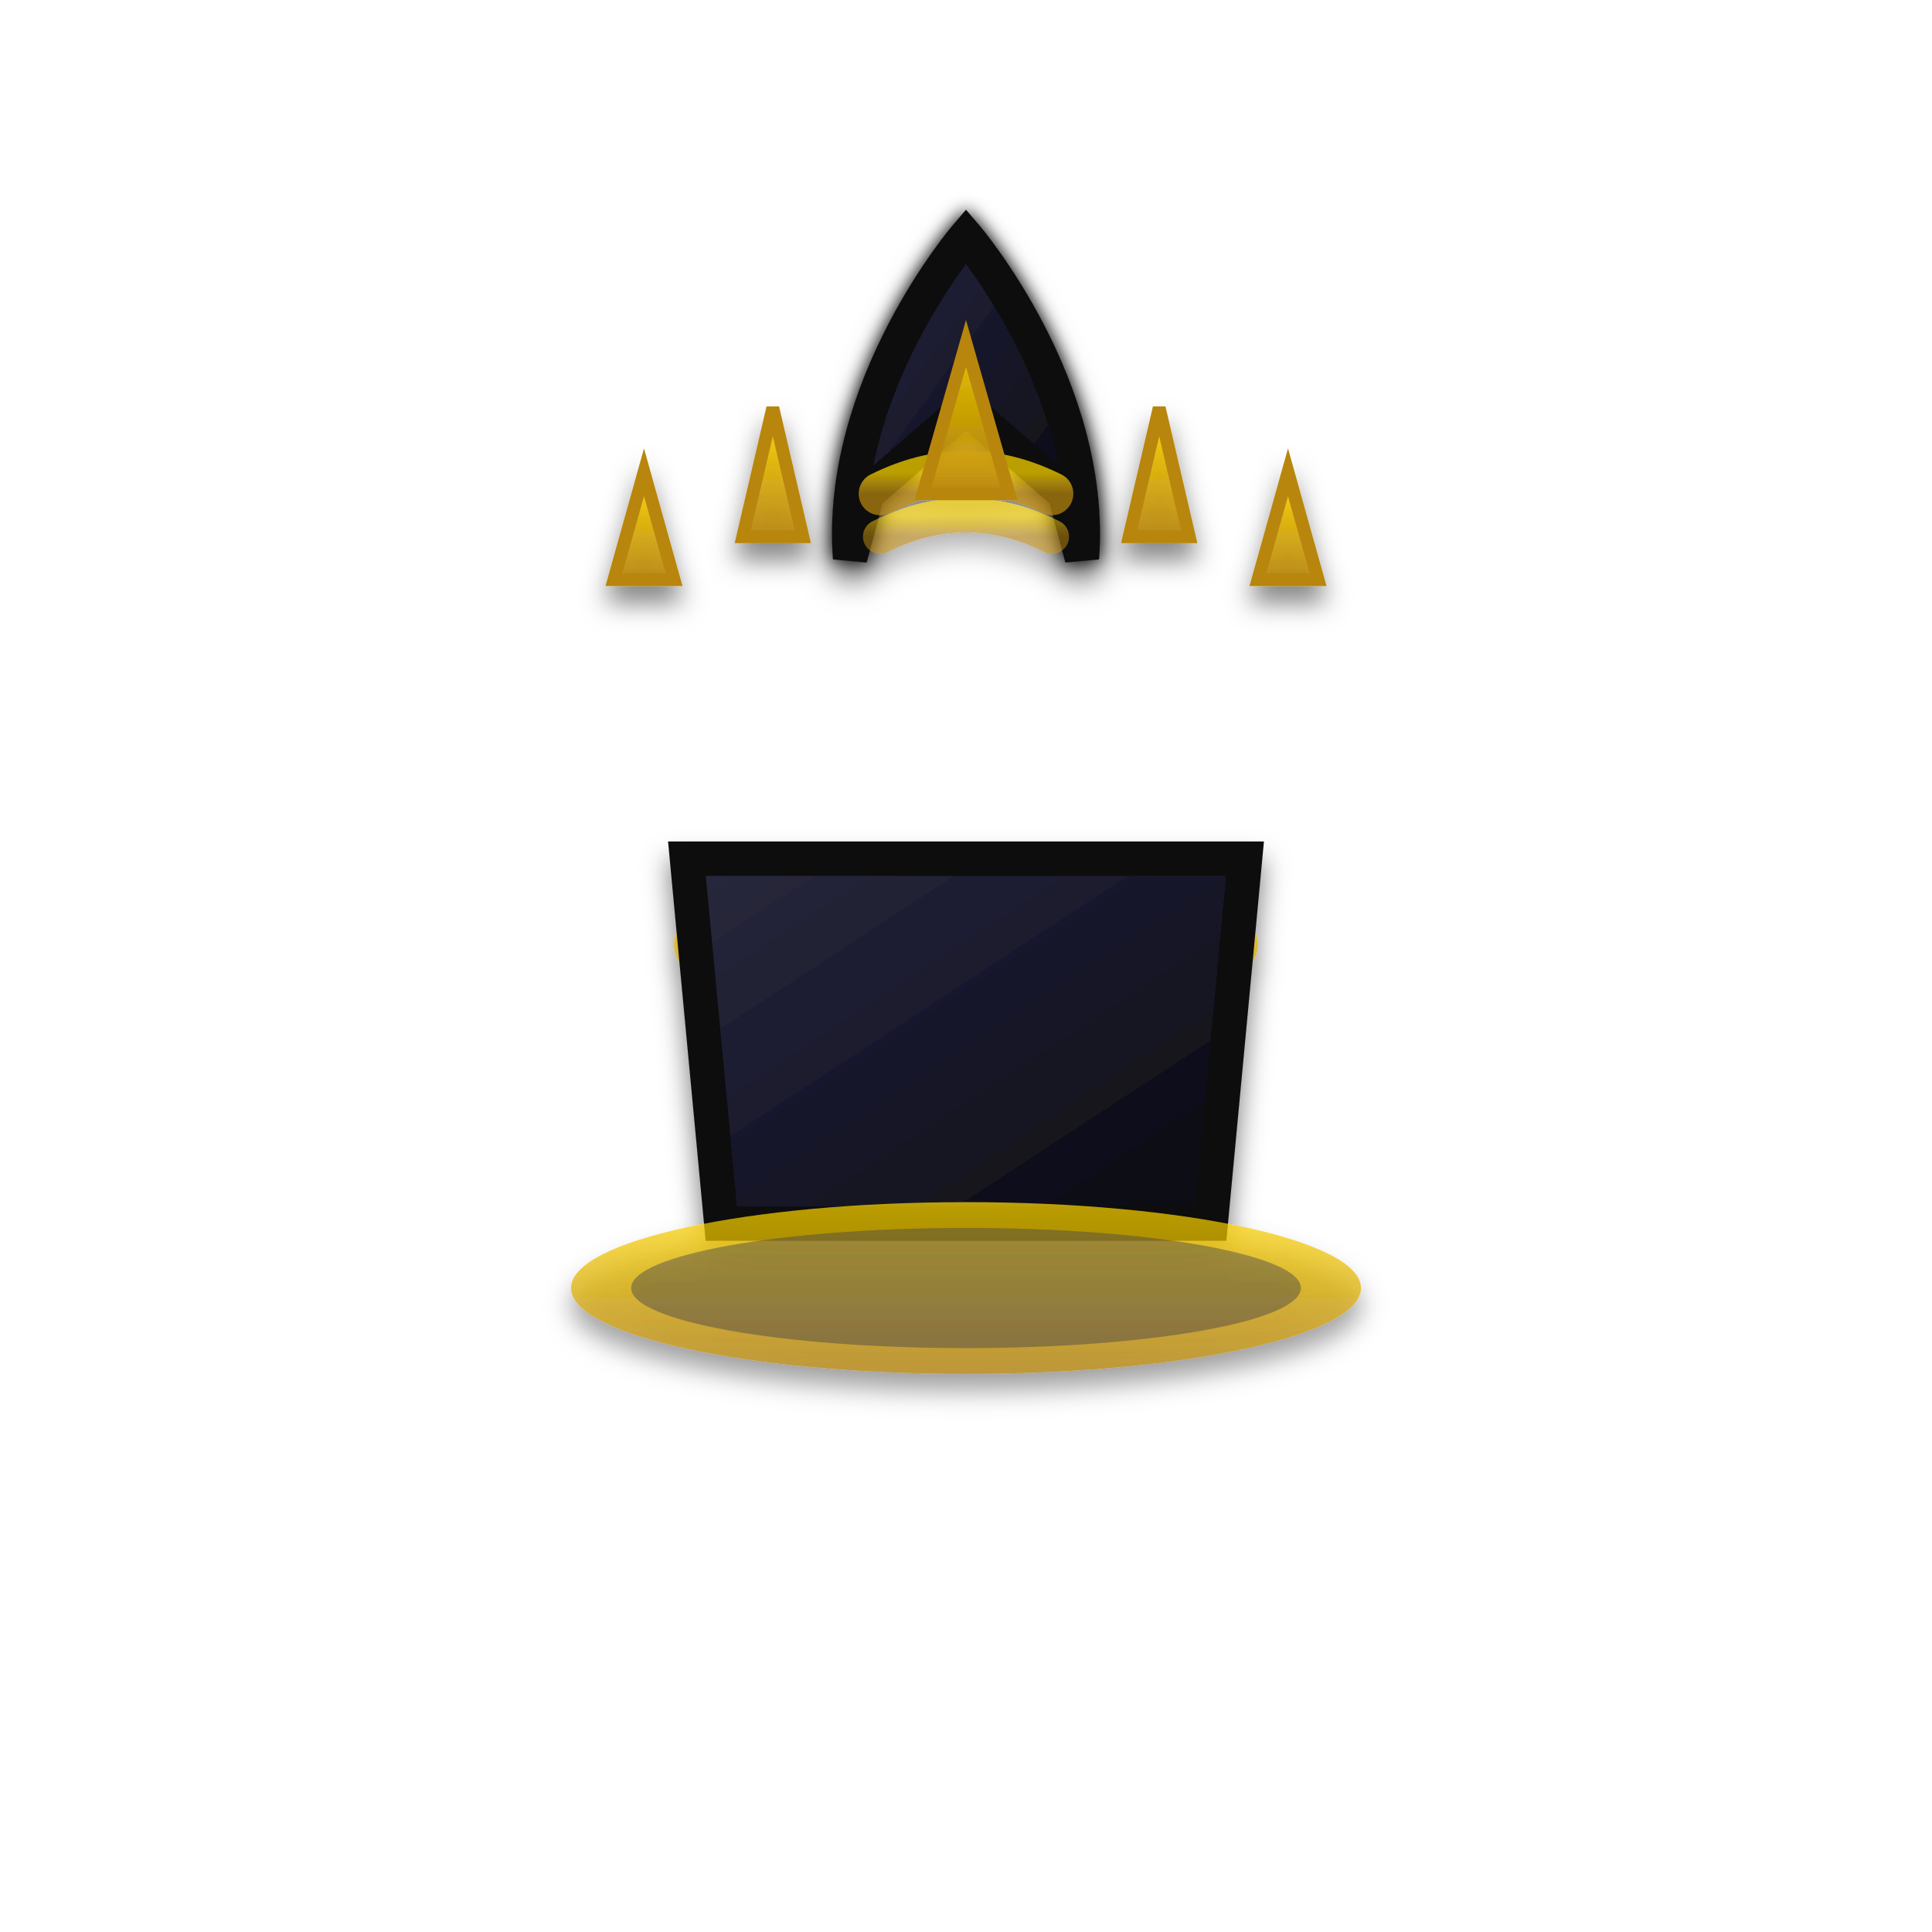
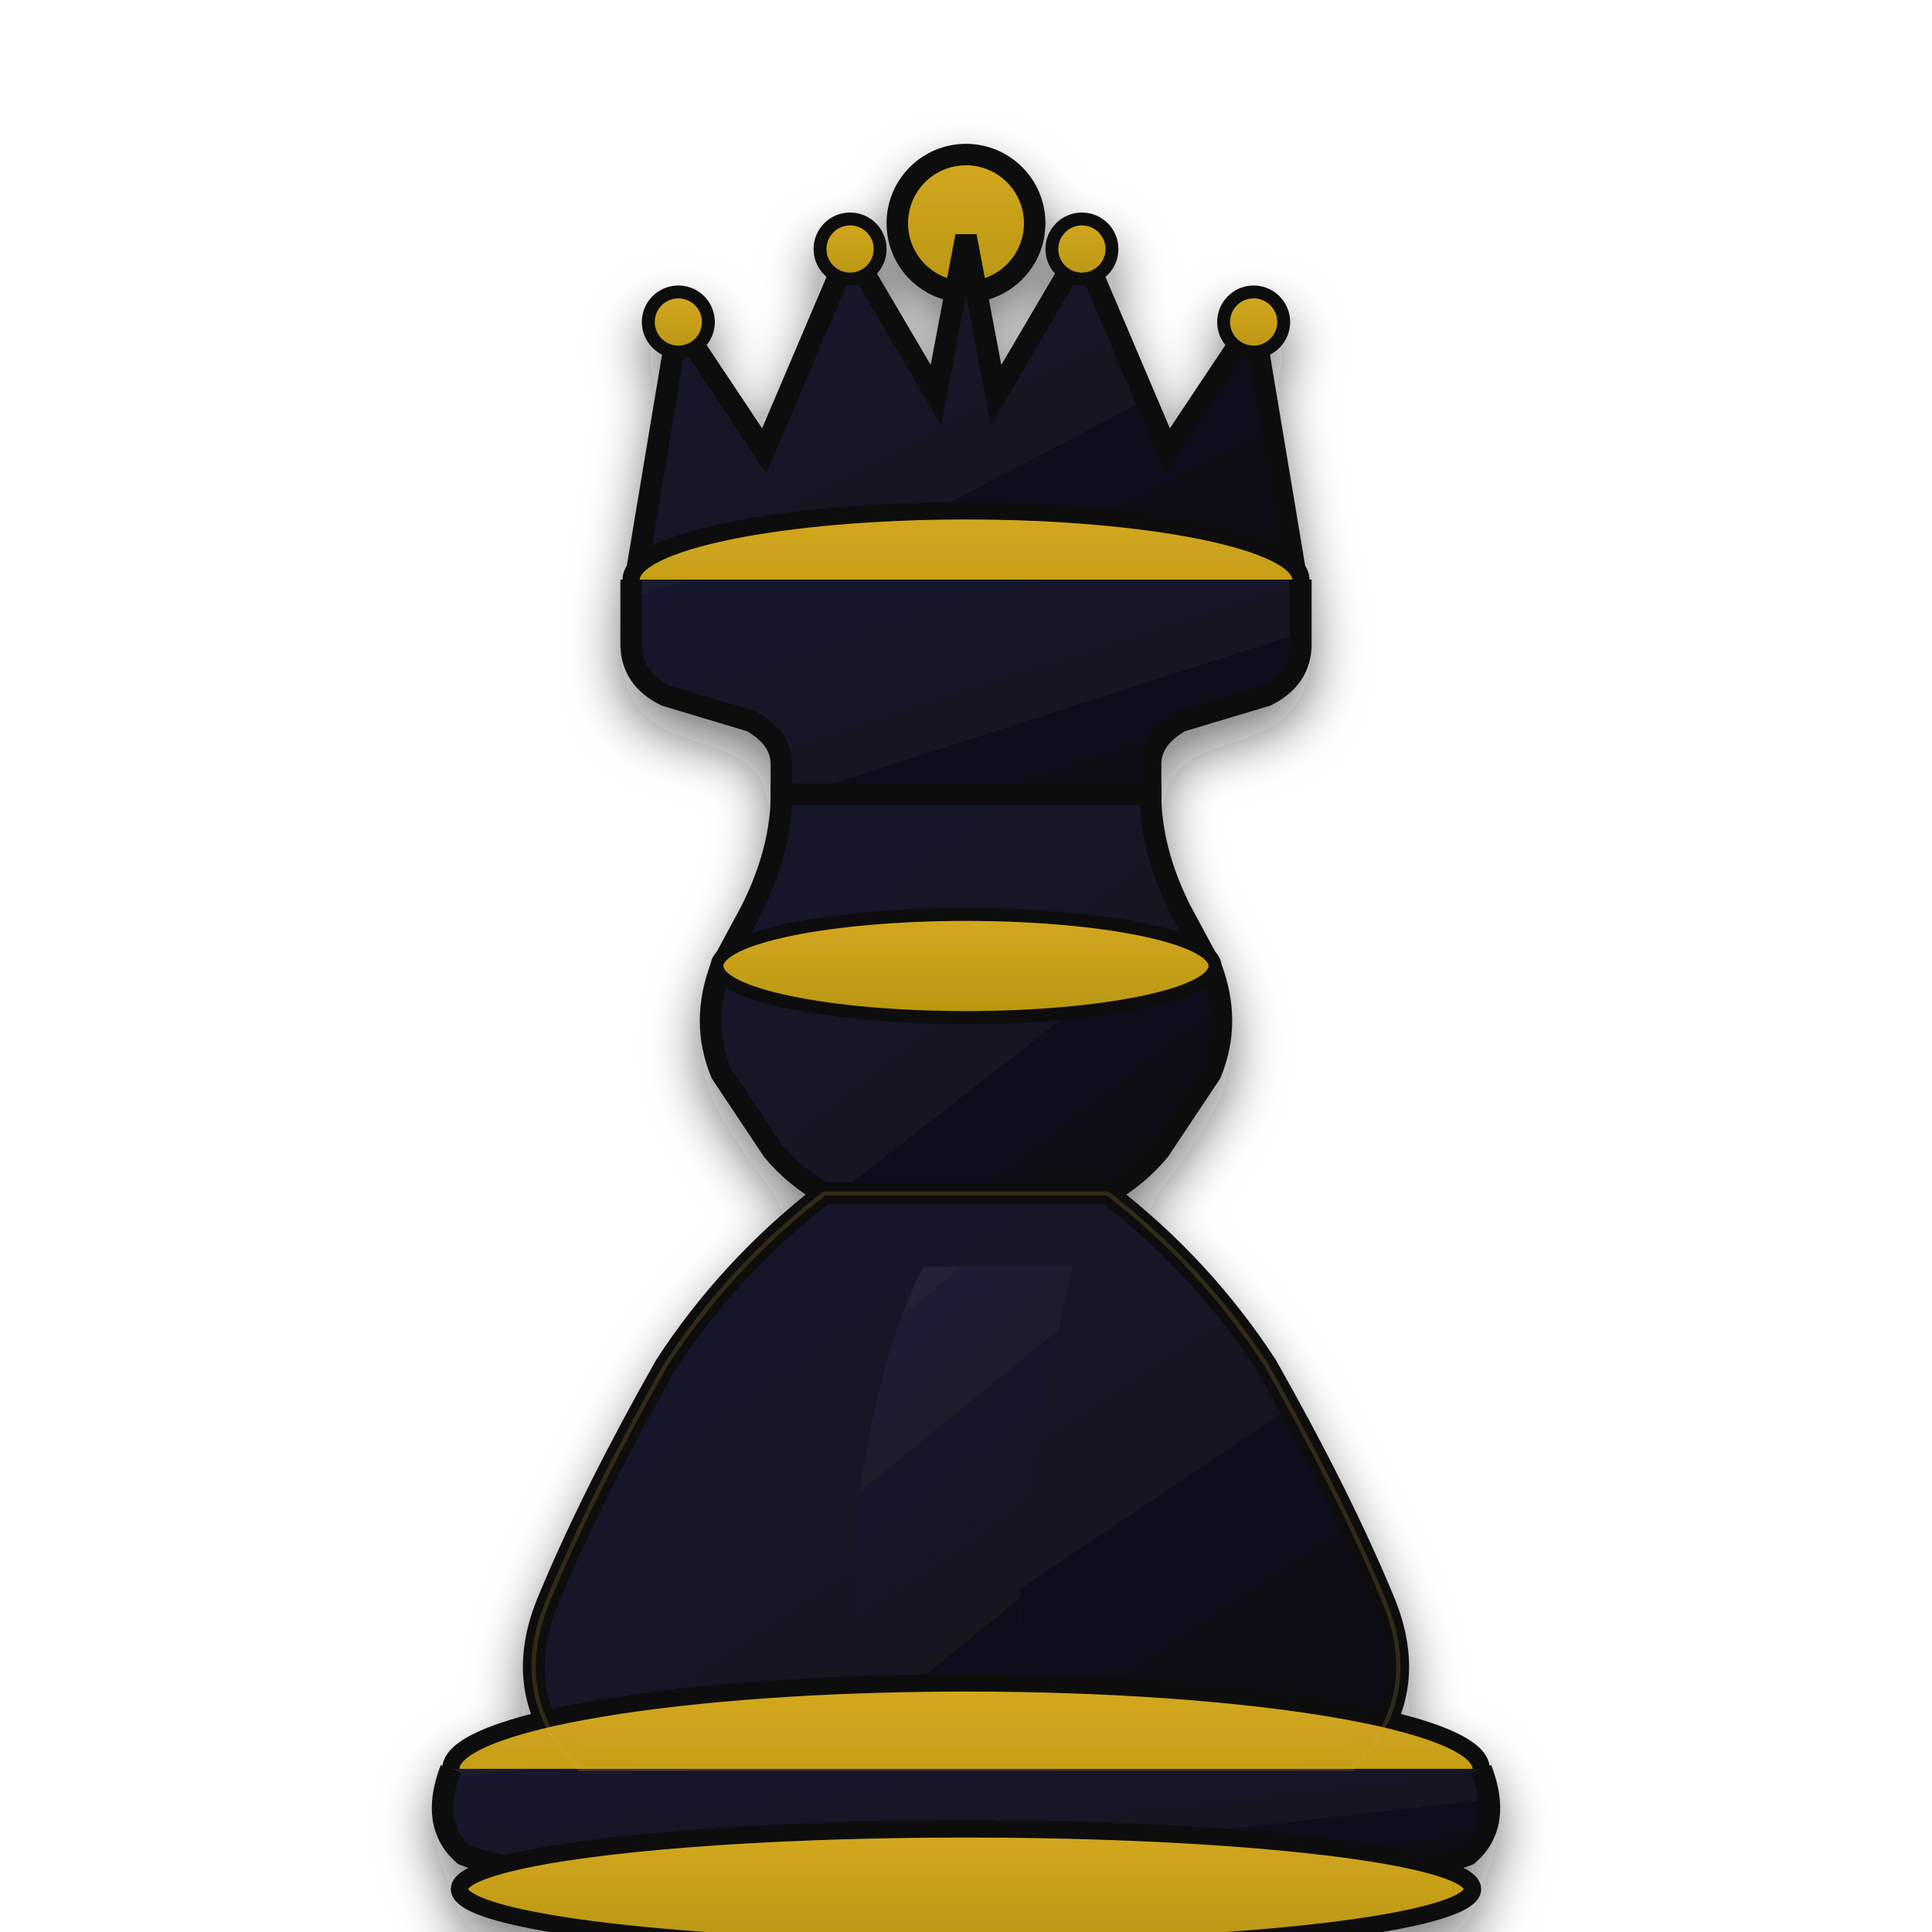
<svg xmlns="http://www.w3.org/2000/svg" viewBox="0 0 450 450">
  <defs>
    <linearGradient id="bqBody" x1="0%" y1="0%" x2="100%" y2="100%">
-       <stop offset="0%" style="stop-color:#2a2a3e;stop-opacity:1" />
-       <stop offset="40%" style="stop-color:#1a1a2e;stop-opacity:1" />
+       <stop offset="0%" style="stop-color:#1a1a2e;stop-opacity:1" />
+       <stop offset="50%" style="stop-color:#141425;stop-opacity:1" />
      <stop offset="100%" style="stop-color:#0a0a0f;stop-opacity:1" />
    </linearGradient>
-     <linearGradient id="bqBase" x1="0%" y1="0%" x2="0%" y2="100%">
-       <stop offset="0%" style="stop-color:#ffd700;stop-opacity:0.9" />
-       <stop offset="100%" style="stop-color:#b8860b;stop-opacity:0.9" />
+     <linearGradient id="bqGold" x1="0%" y1="0%" x2="0%" y2="100%">
+       <stop offset="0%" style="stop-color:#D4A820;stop-opacity:1" />
+       <stop offset="100%" style="stop-color:#B8960F;stop-opacity:1" />
+     </linearGradient>
+     <linearGradient id="bqHighlight" x1="30%" y1="0%" x2="70%" y2="100%">
+       <stop offset="0%" style="stop-color:#3a3a5e;stop-opacity:0.6" />
+       <stop offset="100%" style="stop-color:#0a0a0f;stop-opacity:0" />
    </linearGradient>
    <filter id="bqShadow" x="-30%" y="-30%" width="160%" height="160%">
-       <feDropShadow dx="0" dy="4" stdDeviation="3" flood-color="#000000" flood-opacity="0.5" />
+       <feDropShadow dx="0" dy="6" stdDeviation="6" flood-color="#0a0a0f" flood-opacity="0.55" />
    </filter>
-     <filter id="bqGlow" x="-50%" y="-50%" width="200%" height="200%">
-       <feGaussianBlur stdDeviation="2" result="blur" />
+     <filter id="bqGlow" x="-20%" y="-20%" width="140%" height="140%">
+       <feGaussianBlur in="SourceAlpha" stdDeviation="6" result="blur" />
+       <feFlood flood-color="#D4A820" flood-opacity="0.15" result="color" />
+       <feComposite in="color" in2="blur" operator="in" result="glow" />
      <feMerge>
-         <feMergeNode in="blur" />
+         <feMergeNode in="glow" />
        <feMergeNode in="SourceGraphic" />
      </feMerge>
    </filter>
  </defs>
  <g filter="url(#bqShadow)">
-     <path d="M225 55 C225 55 255 90 252 130 L248 115 L225 95 L202 115 L198 130 C195 90 225 55 225 55 Z" fill="url(#bqBody)" stroke="#0a0a0f" stroke-width="8" filter="url(#bqGlow)" />
-     <path d="M225 115 L225 200" stroke="url(#bqBase)" stroke-width="12" stroke-linecap="round" />
-     <path d="M205 115 Q225 105 245 115" stroke="url(#bqBase)" stroke-width="10" stroke-linecap="round" fill="none" opacity="0.8" />
-     <path d="M205 125 Q225 115 245 125" stroke="url(#bqBase)" stroke-width="8" stroke-linecap="round" fill="none" opacity="0.6" />
-     <g transform="translate(225, 200)">
-       <path d="M0 -120 L-10 -85 L10 -85 Z" fill="url(#bqBase)" stroke="#b8860b" stroke-width="3" />
-       <path d="M-45 -105 L-38 -75 L-52 -75 Z" fill="url(#bqBase)" stroke="#b8860b" stroke-width="3" />
-       <path d="M45 -105 L38 -75 L52 -75 Z" fill="url(#bqBase)" stroke="#b8860b" stroke-width="3" />
-       <path d="M-75 -90 L-68 -65 L-82 -65 Z" fill="url(#bqBase)" stroke="#b8860b" stroke-width="3" />
-       <path d="M75 -90 L68 -65 L82 -65 Z" fill="url(#bqBase)" stroke="#b8860b" stroke-width="3" />
-     </g>
-     <ellipse cx="225" cy="220" rx="68" ry="22" fill="url(#bqBase)" opacity="0.8" />
-     <ellipse cx="225" cy="220" rx="54" ry="16" fill="#3a3a4e" opacity="0.4" />
-     <path d="M160 200 L168 285 L282 285 L290 200 Z" fill="url(#bqBody)" stroke="#0a0a0f" stroke-width="8" />
-     <ellipse cx="225" cy="300" rx="92" ry="20" fill="url(#bqBase)" opacity="0.8" />
-     <ellipse cx="225" cy="300" rx="78" ry="14" fill="#3a3a4e" opacity="0.4" />
+     <circle cx="225" cy="52" r="16" fill="url(#bqGold)" stroke="#0a0a0f" stroke-width="5" />
+     <path d="M148,135 L158,75 L178,105 L198,58 L218,92 L225,55 L232,92 L252,58 L272,105 L292,75 L302,135 Z" fill="url(#bqBody)" stroke="#0a0a0f" stroke-width="5" />
+     <circle cx="158" cy="75" r="7" fill="url(#bqGold)" stroke="#0a0a0f" stroke-width="3" />
+     <circle cx="198" cy="58" r="7" fill="url(#bqGold)" stroke="#0a0a0f" stroke-width="3" />
+     <circle cx="252" cy="58" r="7" fill="url(#bqGold)" stroke="#0a0a0f" stroke-width="3" />
+     <circle cx="292" cy="75" r="7" fill="url(#bqGold)" stroke="#0a0a0f" stroke-width="3" />
+     <ellipse cx="225" cy="135" rx="78" ry="16" fill="url(#bqGold)" stroke="#0a0a0f" stroke-width="4" />
+     <path d="M147,135 L147,150 Q147,158 155,162 L175,168 Q182,172 182,178 L182,185 L268,185 L268,178 Q268,172 275,168 L295,162 Q303,158 303,150 L303,135" fill="url(#bqBody)" stroke="#0a0a0f" stroke-width="5" />
+     <path d="M182,185 Q182,198 175,212 L168,225 Q163,238 168,250 L180,268 Q185,274 192,278 L258,278 Q265,274 270,268 L282,250 Q287,238 282,225 L275,212 Q268,198 268,185 Z" fill="url(#bqBody)" stroke="#0a0a0f" stroke-width="5" />
+     <ellipse cx="225" cy="225" rx="58" ry="12" fill="url(#bqGold)" stroke="#0a0a0f" stroke-width="3" />
+     <path d="M192,278 Q170,295 155,318 Q138,348 128,372 Q118,395 135,412 L315,412 Q332,395 322,372 Q312,348 295,318 Q280,295 258,278 Z" fill="url(#bqBody)" stroke="#0a0a0f" stroke-width="5" />
+     <path d="M215,295 Q205,315 200,348 Q195,378 205,400 L240,400 Q235,378 240,348 Q245,315 250,295 Z" fill="url(#bqHighlight)" opacity="0.5" />
+     <ellipse cx="225" cy="412" rx="120" ry="20" fill="url(#bqGold)" stroke="#0a0a0f" stroke-width="4" />
+     <path d="M105,412 Q100,425 108,432 Q128,440 225,440 Q322,440 342,432 Q350,425 345,412" fill="url(#bqBody)" stroke="#0a0a0f" stroke-width="5" />
+     <ellipse cx="225" cy="440" rx="118" ry="14" fill="url(#bqGold)" stroke="#0a0a0f" stroke-width="4" />
+     <path d="M192,278 Q170,295 155,318 Q138,348 128,372 Q118,395 135,412 L315,412 Q332,395 322,372 Q312,348 295,318 Q280,295 258,278 Z" fill="none" stroke="#D4A820" stroke-width="1" opacity="0.2" filter="url(#bqGlow)" />
  </g>
</svg>
